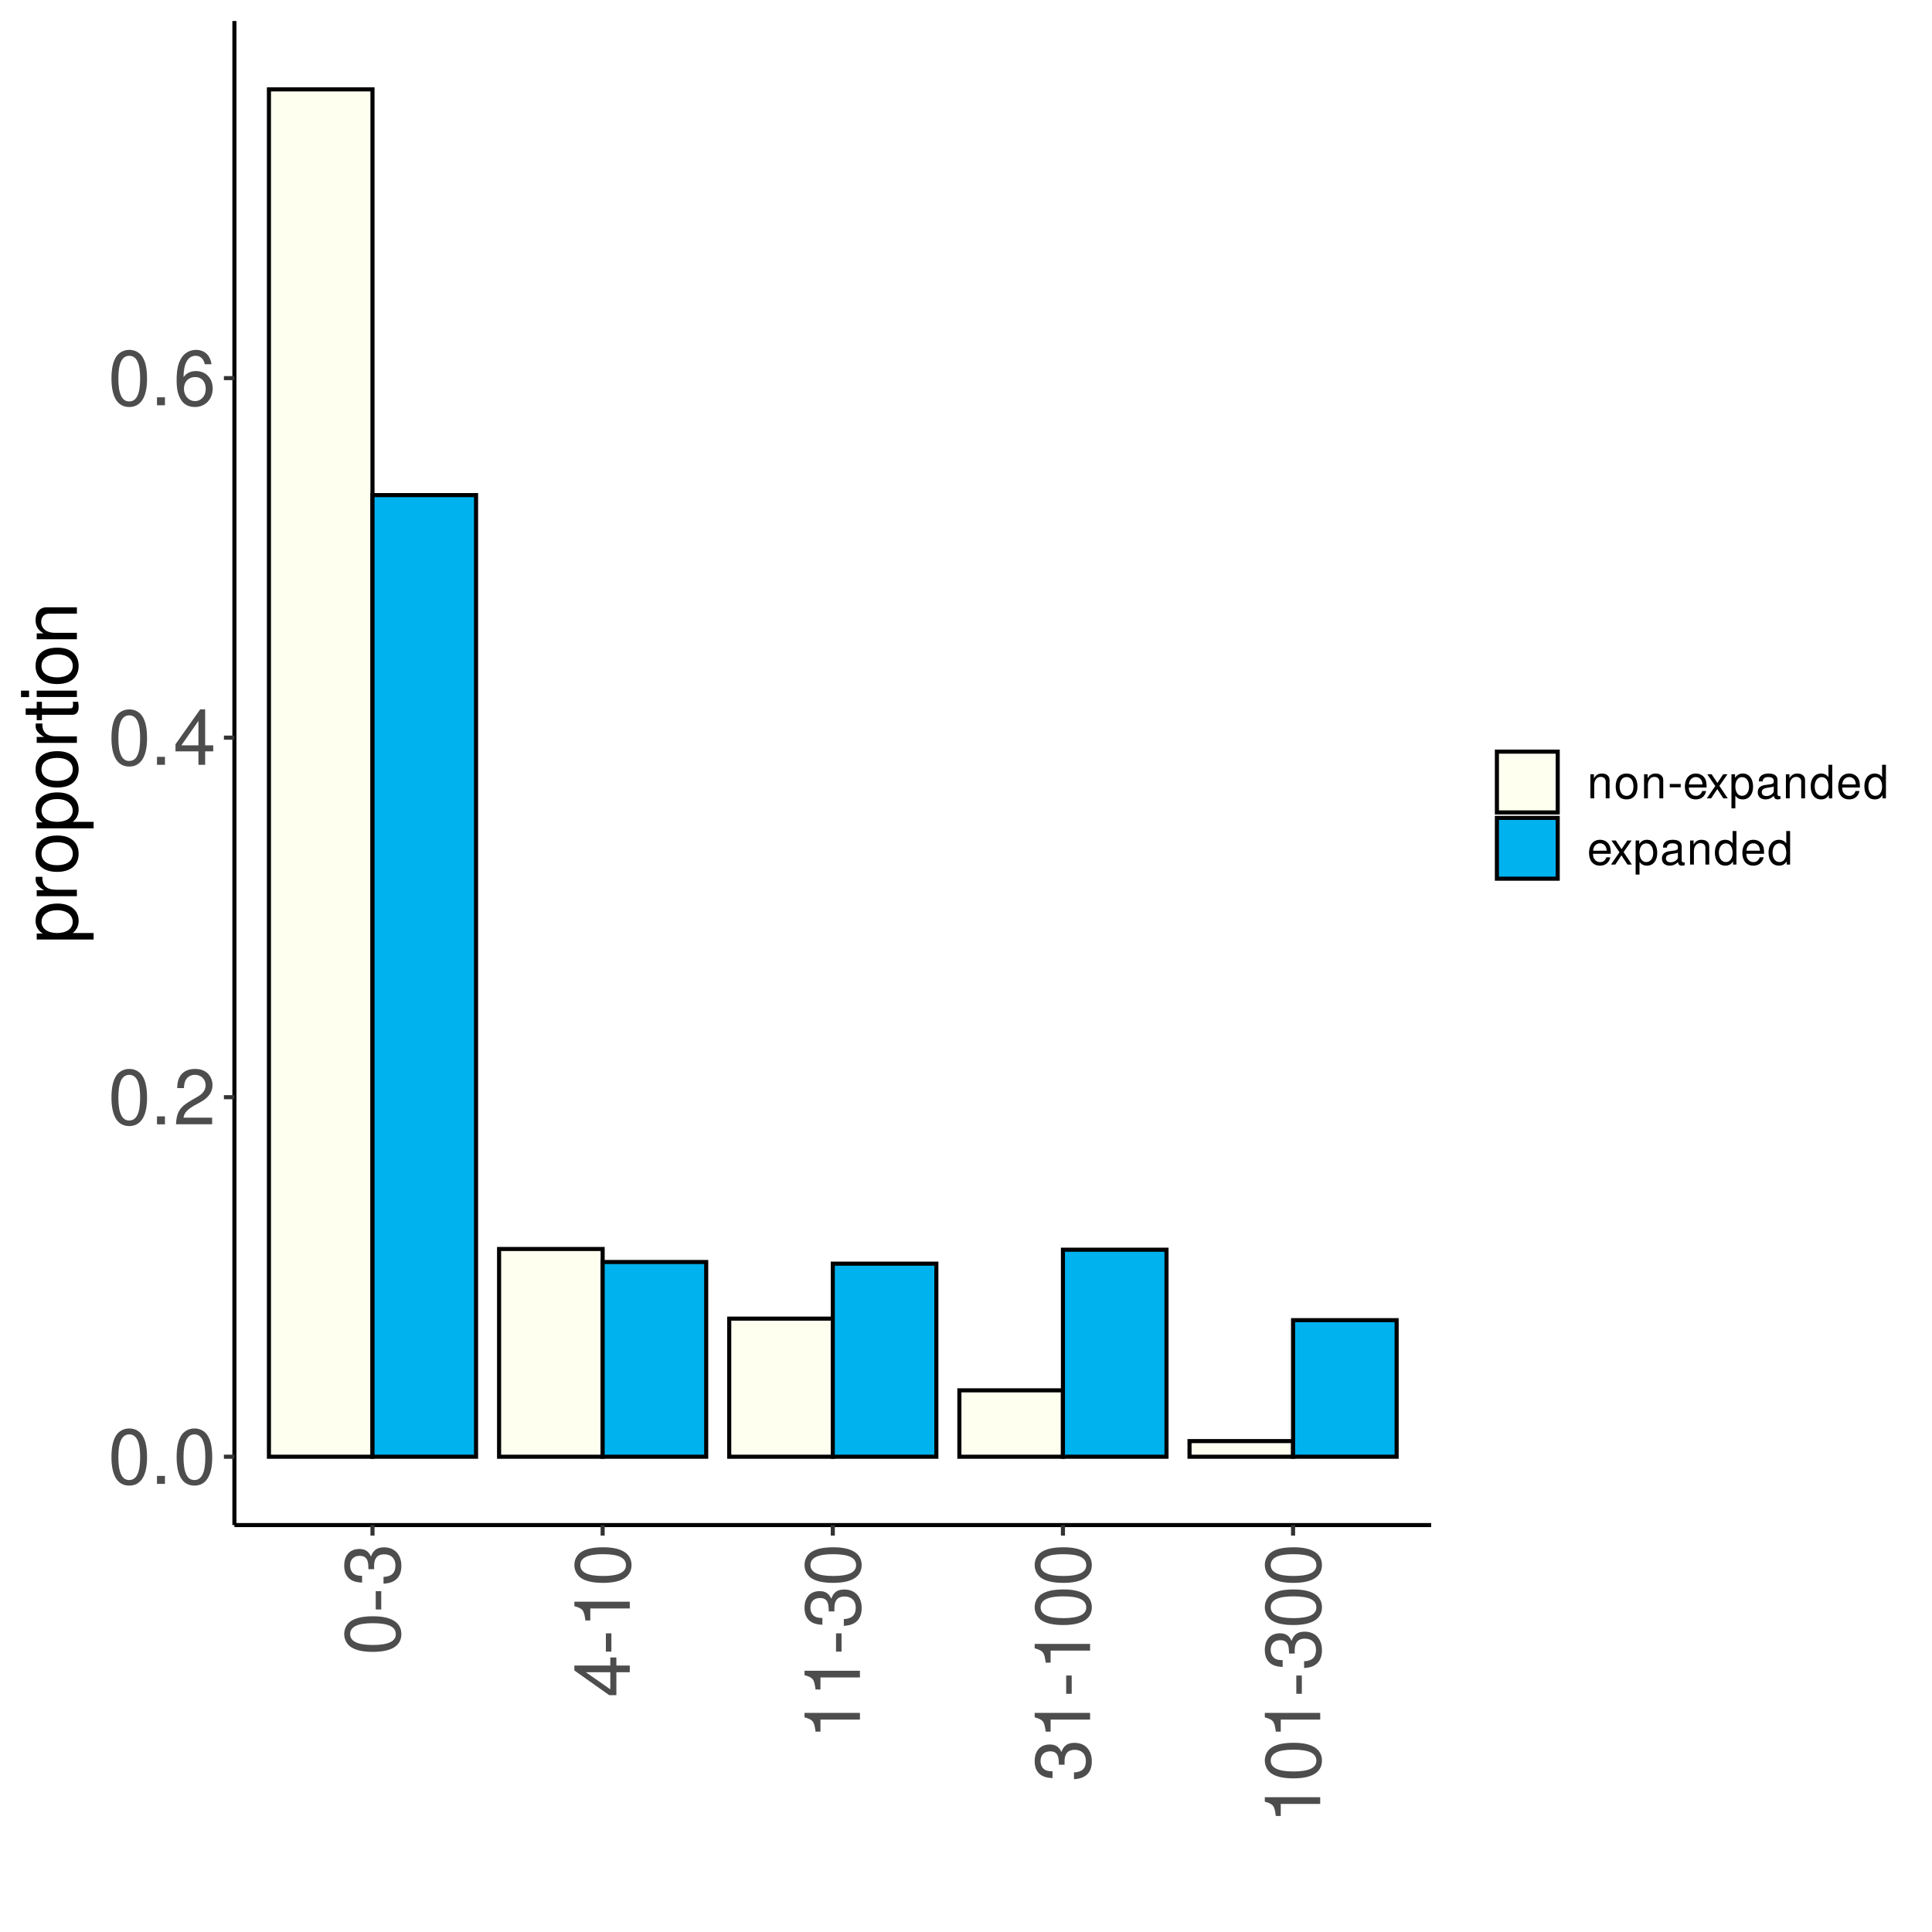
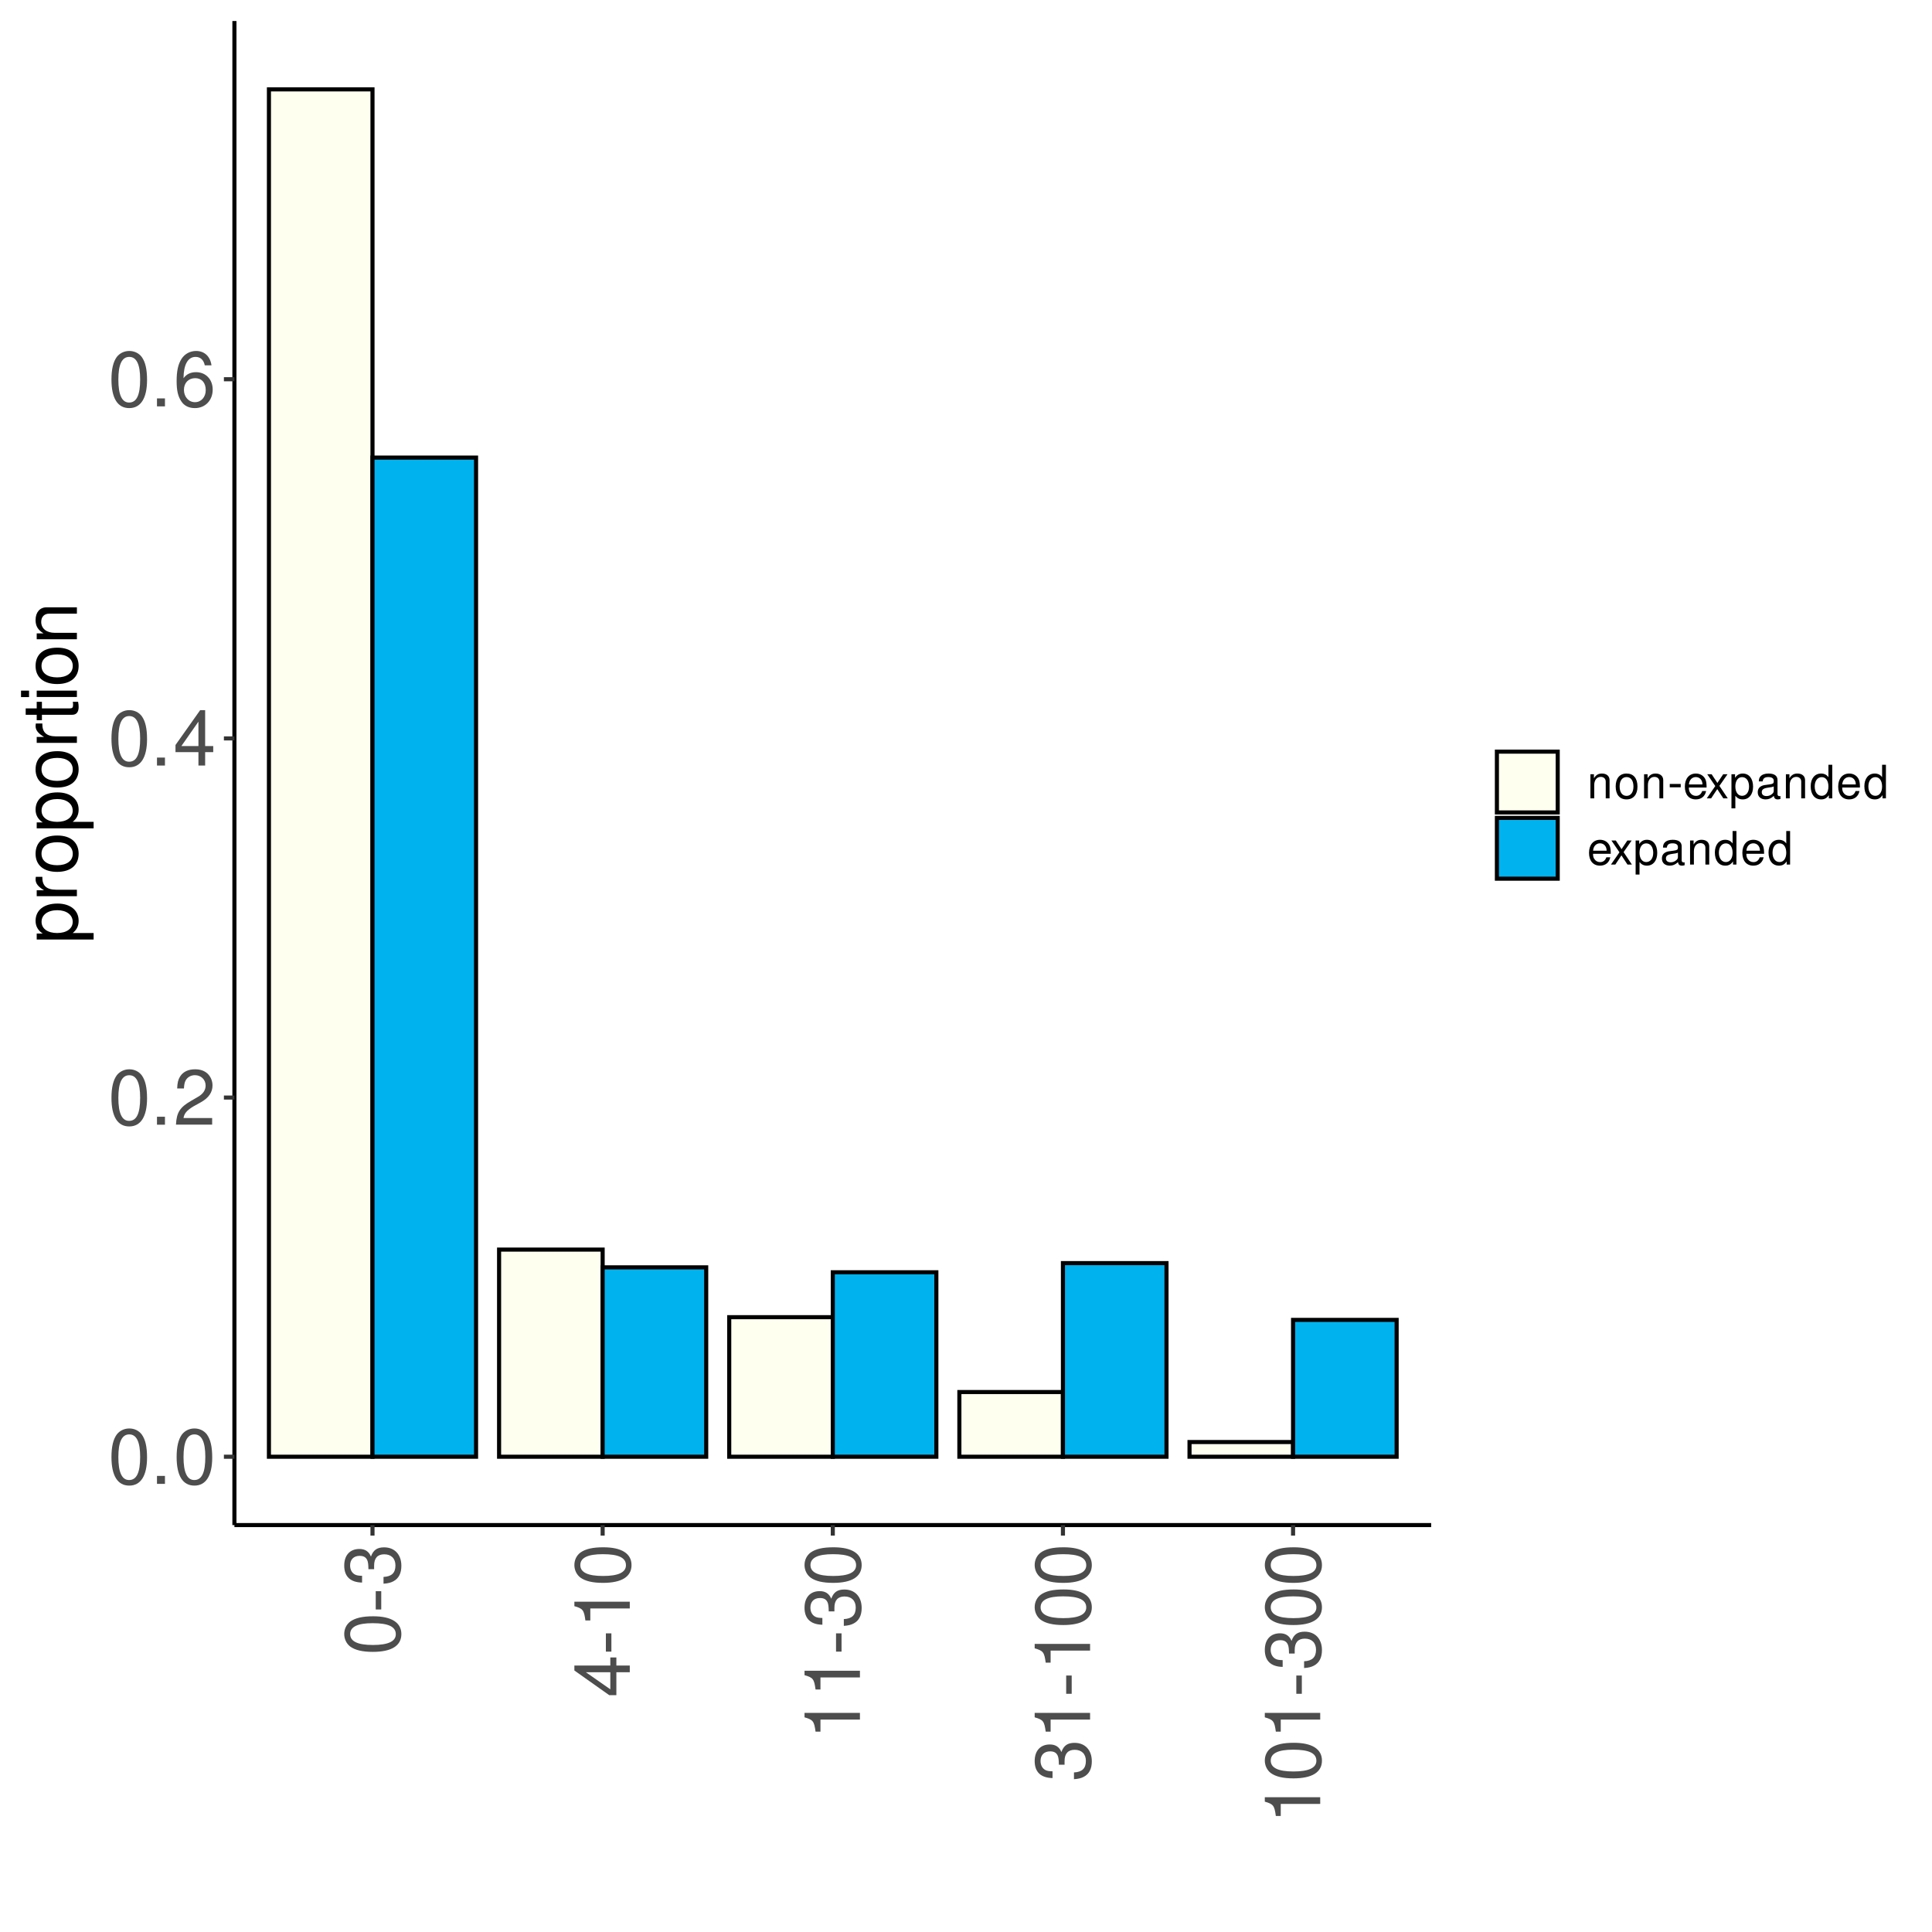
<svg xmlns="http://www.w3.org/2000/svg" xmlns:xlink="http://www.w3.org/1999/xlink" width="504pt" height="504pt" viewBox="0 0 504 504" version="1.1">
  <defs>
    <g>
      <symbol overflow="visible" id="glyph0-0">
        <path style="stroke:none;" d="" />
      </symbol>
      <symbol overflow="visible" id="glyph0-1">
        <path style="stroke:none;" d="M 5.5 -14.453 C 4.188 -14.453 2.984 -13.859 2.234 -12.875 C 1.312 -11.594 0.859 -9.688 0.859 -7 C 0.859 -2.125 2.453 0.453 5.5 0.453 C 8.5 0.453 10.141 -2.125 10.141 -6.875 C 10.141 -9.688 9.703 -11.562 8.766 -12.875 C 8.016 -13.875 6.844 -14.453 5.5 -14.453 Z M 5.5 -12.906 C 7.406 -12.906 8.344 -10.953 8.344 -7.047 C 8.344 -2.922 7.422 -1 5.453 -1 C 3.594 -1 2.656 -3 2.656 -6.984 C 2.656 -10.953 3.594 -12.906 5.5 -12.906 Z M 5.5 -12.906 " />
      </symbol>
      <symbol overflow="visible" id="glyph0-2">
        <path style="stroke:none;" d="M 3.812 -2.078 L 1.734 -2.078 L 1.734 0 L 3.812 0 Z M 3.812 -2.078 " />
      </symbol>
      <symbol overflow="visible" id="glyph0-3">
        <path style="stroke:none;" d="M 10.125 -1.734 L 2.656 -1.734 C 2.844 -2.938 3.484 -3.703 5.219 -4.766 L 7.219 -5.875 C 9.203 -6.984 10.219 -8.453 10.219 -10.234 C 10.219 -11.438 9.734 -12.562 8.906 -13.344 C 8.062 -14.094 7.016 -14.453 5.688 -14.453 C 3.875 -14.453 2.547 -13.812 1.766 -12.578 C 1.266 -11.812 1.047 -10.922 1 -9.453 L 2.766 -9.453 C 2.812 -10.438 2.938 -11.016 3.188 -11.5 C 3.641 -12.375 4.562 -12.922 5.625 -12.922 C 7.219 -12.922 8.422 -11.766 8.422 -10.203 C 8.422 -9.047 7.766 -8.047 6.5 -7.312 L 4.656 -6.234 C 1.703 -4.547 0.844 -3.188 0.688 -0.016 L 10.125 -0.016 Z M 10.125 -1.734 " />
      </symbol>
      <symbol overflow="visible" id="glyph0-4">
        <path style="stroke:none;" d="M 6.547 -3.5 L 6.547 0 L 8.297 0 L 8.297 -3.5 L 10.406 -3.5 L 10.406 -5.078 L 8.297 -5.078 L 8.297 -14.453 L 7 -14.453 L 0.562 -5.359 L 0.562 -3.5 Z M 6.547 -5.078 L 2.094 -5.078 L 6.547 -11.453 Z M 6.547 -5.078 " />
      </symbol>
      <symbol overflow="visible" id="glyph0-5">
        <path style="stroke:none;" d="M 9.953 -10.703 C 9.625 -13.062 8.094 -14.453 5.938 -14.453 C 4.375 -14.453 2.984 -13.703 2.141 -12.406 C 1.234 -10.984 0.859 -9.219 0.859 -6.594 C 0.859 -4.156 1.203 -2.625 2.062 -1.344 C 2.812 -0.156 4.062 0.453 5.625 0.453 C 8.312 0.453 10.266 -1.562 10.266 -4.375 C 10.266 -7.047 8.453 -8.922 5.922 -8.922 C 4.516 -8.922 3.422 -8.406 2.656 -7.344 C 2.688 -10.922 3.797 -12.906 5.812 -12.906 C 7.062 -12.906 7.922 -12.094 8.203 -10.703 Z M 5.703 -7.359 C 7.406 -7.359 8.453 -6.156 8.453 -4.234 C 8.453 -2.422 7.266 -1.094 5.641 -1.094 C 4 -1.094 2.766 -2.484 2.766 -4.312 C 2.766 -6.125 3.953 -7.359 5.703 -7.359 Z M 5.703 -7.359 " />
      </symbol>
      <symbol overflow="visible" id="glyph1-0">
        <path style="stroke:none;" d="" />
      </symbol>
      <symbol overflow="visible" id="glyph1-1">
        <path style="stroke:none;" d="M -14.453 -5.5 C -14.453 -4.188 -13.859 -2.984 -12.875 -2.234 C -11.594 -1.312 -9.688 -0.859 -7 -0.859 C -2.125 -0.859 0.453 -2.453 0.453 -5.5 C 0.453 -8.5 -2.125 -10.141 -6.875 -10.141 C -9.688 -10.141 -11.562 -9.703 -12.875 -8.766 C -13.875 -8.016 -14.453 -6.844 -14.453 -5.5 Z M -12.906 -5.5 C -12.906 -7.406 -10.953 -8.344 -7.047 -8.344 C -2.922 -8.344 -1 -7.422 -1 -5.453 C -1 -3.594 -3 -2.656 -6.984 -2.656 C -10.953 -2.656 -12.906 -3.594 -12.906 -5.5 Z M -12.906 -5.5 " />
      </symbol>
      <symbol overflow="visible" id="glyph1-2">
        <path style="stroke:none;" d="M -6.234 -5.688 L -6.234 -0.922 L -4.797 -0.922 L -4.797 -5.688 Z M -6.234 -5.688 " />
      </symbol>
      <symbol overflow="visible" id="glyph1-3">
        <path style="stroke:none;" d="M -6.656 -4.422 L -6.656 -5.375 C -6.656 -7.297 -5.766 -8.312 -4.016 -8.312 C -2.203 -8.312 -1.094 -7.219 -1.094 -5.406 C -1.094 -3.453 -2.078 -2.516 -4.203 -2.406 L -4.203 -0.641 C -3.047 -0.719 -2.281 -0.922 -1.641 -1.266 C -0.234 -2 0.453 -3.375 0.453 -5.312 C 0.453 -8.234 -1.297 -10.125 -4.047 -10.125 C -5.875 -10.125 -6.875 -9.422 -7.484 -7.719 C -8.016 -9.047 -9.016 -9.703 -10.484 -9.703 C -12.953 -9.703 -14.453 -8.078 -14.453 -5.375 C -14.453 -2.516 -12.859 -1 -9.797 -0.938 L -9.797 -2.703 C -10.688 -2.719 -11.188 -2.797 -11.625 -3.016 C -12.438 -3.422 -12.922 -4.297 -12.922 -5.406 C -12.922 -6.953 -11.984 -7.906 -10.422 -7.906 C -9.406 -7.906 -8.781 -7.547 -8.438 -6.766 C -8.234 -6.281 -8.156 -5.641 -8.141 -4.422 Z M -6.656 -4.422 " />
      </symbol>
      <symbol overflow="visible" id="glyph1-4">
        <path style="stroke:none;" d="M -3.5 -6.547 L 0 -6.547 L 0 -8.297 L -3.5 -8.297 L -3.5 -10.406 L -5.078 -10.406 L -5.078 -8.297 L -14.453 -8.297 L -14.453 -7 L -5.359 -0.562 L -3.5 -0.562 Z M -5.078 -6.547 L -5.078 -2.094 L -11.453 -6.547 Z M -5.078 -6.547 " />
      </symbol>
      <symbol overflow="visible" id="glyph1-5">
        <path style="stroke:none;" d="M -10.297 -5.188 L 0 -5.188 L 0 -6.938 L -14.453 -6.938 L -14.453 -5.781 C -12.234 -5.156 -11.938 -4.766 -11.578 -2.047 L -10.297 -2.047 Z M -10.297 -5.188 " />
      </symbol>
      <symbol overflow="visible" id="glyph1-6">
        <path style="stroke:none;" d="M 4.359 -1.078 L 4.359 -2.766 L -1.094 -2.766 C -0.016 -3.641 0.453 -4.625 0.453 -5.984 C 0.453 -8.703 -1.719 -10.453 -5.062 -10.453 C -8.578 -10.453 -10.781 -8.734 -10.781 -5.953 C -10.781 -4.547 -10.141 -3.406 -8.906 -2.625 L -10.484 -2.625 L -10.484 -1.078 Z M -9.219 -5.688 C -9.219 -7.516 -7.594 -8.719 -5.094 -8.719 C -2.719 -8.719 -1.094 -7.5 -1.094 -5.688 C -1.094 -3.906 -2.703 -2.766 -5.156 -2.766 C -7.625 -2.766 -9.219 -3.906 -9.219 -5.688 Z M -9.219 -5.688 " />
      </symbol>
      <symbol overflow="visible" id="glyph1-7">
        <path style="stroke:none;" d="M -10.484 -1.375 L 0 -1.375 L 0 -3.062 L -5.438 -3.062 C -7.953 -3.078 -9.078 -4.125 -9.016 -6.422 L -10.719 -6.422 C -10.766 -6.141 -10.781 -5.984 -10.781 -5.781 C -10.781 -4.703 -10.141 -3.875 -8.578 -2.922 L -10.484 -2.922 Z M -10.484 -1.375 " />
      </symbol>
      <symbol overflow="visible" id="glyph1-8">
        <path style="stroke:none;" d="M -10.781 -5.438 C -10.781 -2.484 -8.688 -0.719 -5.156 -0.719 C -1.625 -0.719 0.453 -2.484 0.453 -5.453 C 0.453 -8.422 -1.641 -10.203 -5.078 -10.203 C -8.719 -10.203 -10.781 -8.484 -10.781 -5.438 Z M -9.234 -5.453 C -9.234 -7.344 -7.703 -8.453 -5.094 -8.453 C -2.625 -8.453 -1.078 -7.297 -1.078 -5.453 C -1.078 -3.594 -2.625 -2.453 -5.156 -2.453 C -7.703 -2.453 -9.234 -3.594 -9.234 -5.453 Z M -9.234 -5.453 " />
      </symbol>
      <symbol overflow="visible" id="glyph1-9">
        <path style="stroke:none;" d="M -10.484 -5.078 L -10.484 -3.359 L -13.359 -3.359 L -13.359 -1.703 L -10.484 -1.703 L -10.484 -0.281 L -9.125 -0.281 L -9.125 -1.703 L -1.203 -1.703 C -0.125 -1.703 0.453 -2.422 0.453 -3.719 C 0.453 -4.156 0.422 -4.516 0.312 -5.078 L -1.078 -5.078 C -1.016 -4.844 -1 -4.625 -1 -4.281 C -1 -3.562 -1.203 -3.359 -1.938 -3.359 L -9.125 -3.359 L -9.125 -5.078 Z M -10.484 -5.078 " />
      </symbol>
      <symbol overflow="visible" id="glyph1-10">
        <path style="stroke:none;" d="M -10.484 -3 L -10.484 -1.344 L 0 -1.344 L 0 -3 Z M -14.578 -3 L -14.578 -1.312 L -12.484 -1.312 L -12.484 -3 Z M -14.578 -3 " />
      </symbol>
      <symbol overflow="visible" id="glyph1-11">
        <path style="stroke:none;" d="M -10.484 -1.406 L 0 -1.406 L 0 -3.078 L -5.781 -3.078 C -7.922 -3.078 -9.312 -4.203 -9.312 -5.922 C -9.312 -7.234 -8.516 -8.078 -7.266 -8.078 L 0 -8.078 L 0 -9.734 L -7.922 -9.734 C -9.656 -9.734 -10.781 -8.438 -10.781 -6.422 C -10.781 -4.859 -10.188 -3.859 -8.719 -2.938 L -10.484 -2.938 Z M -10.484 -1.406 " />
      </symbol>
      <symbol overflow="visible" id="glyph2-0">
        <path style="stroke:none;" d="" />
      </symbol>
      <symbol overflow="visible" id="glyph2-1">
        <path style="stroke:none;" d="M 0.844 -6.281 L 0.844 0 L 1.844 0 L 1.844 -3.469 C 1.844 -4.75 2.516 -5.594 3.547 -5.594 C 4.344 -5.594 4.844 -5.109 4.844 -4.359 L 4.844 0 L 5.844 0 L 5.844 -4.75 C 5.844 -5.797 5.062 -6.469 3.859 -6.469 C 2.922 -6.469 2.312 -6.109 1.766 -5.234 L 1.766 -6.281 Z M 0.844 -6.281 " />
      </symbol>
      <symbol overflow="visible" id="glyph2-2">
        <path style="stroke:none;" d="M 3.266 -6.469 C 1.484 -6.469 0.438 -5.203 0.438 -3.094 C 0.438 -0.969 1.484 0.281 3.281 0.281 C 5.047 0.281 6.125 -0.984 6.125 -3.047 C 6.125 -5.234 5.094 -6.469 3.266 -6.469 Z M 3.281 -5.547 C 4.406 -5.547 5.078 -4.625 5.078 -3.062 C 5.078 -1.578 4.375 -0.641 3.281 -0.641 C 2.156 -0.641 1.469 -1.578 1.469 -3.094 C 1.469 -4.625 2.156 -5.547 3.281 -5.547 Z M 3.281 -5.547 " />
      </symbol>
      <symbol overflow="visible" id="glyph2-3">
        <path style="stroke:none;" d="M 3.406 -3.75 L 0.547 -3.75 L 0.547 -2.875 L 3.406 -2.875 Z M 3.406 -3.75 " />
      </symbol>
      <symbol overflow="visible" id="glyph2-4">
        <path style="stroke:none;" d="M 6.156 -2.812 C 6.156 -3.766 6.078 -4.344 5.906 -4.812 C 5.5 -5.844 4.531 -6.469 3.359 -6.469 C 1.609 -6.469 0.484 -5.141 0.484 -3.062 C 0.484 -0.984 1.562 0.281 3.344 0.281 C 4.781 0.281 5.766 -0.547 6.031 -1.906 L 5.016 -1.906 C 4.734 -1.078 4.172 -0.641 3.375 -0.641 C 2.734 -0.641 2.203 -0.938 1.859 -1.469 C 1.625 -1.828 1.531 -2.188 1.531 -2.812 Z M 1.547 -3.625 C 1.625 -4.781 2.344 -5.547 3.344 -5.547 C 4.375 -5.547 5.078 -4.75 5.078 -3.625 Z M 1.547 -3.625 " />
      </symbol>
      <symbol overflow="visible" id="glyph2-5">
        <path style="stroke:none;" d="M 3.5 -3.25 L 5.609 -6.281 L 4.484 -6.281 L 2.969 -4.016 L 1.469 -6.281 L 0.328 -6.281 L 2.422 -3.203 L 0.203 0 L 1.344 0 L 2.938 -2.406 L 4.516 0 L 5.672 0 Z M 3.5 -3.25 " />
      </symbol>
      <symbol overflow="visible" id="glyph2-6">
        <path style="stroke:none;" d="M 0.641 2.609 L 1.656 2.609 L 1.656 -0.656 C 2.188 -0.016 2.766 0.281 3.594 0.281 C 5.219 0.281 6.281 -1.031 6.281 -3.031 C 6.281 -5.141 5.25 -6.469 3.578 -6.469 C 2.719 -6.469 2.047 -6.078 1.578 -5.344 L 1.578 -6.281 L 0.641 -6.281 Z M 3.406 -5.531 C 4.516 -5.531 5.234 -4.562 5.234 -3.062 C 5.234 -1.625 4.5 -0.656 3.406 -0.656 C 2.344 -0.656 1.656 -1.625 1.656 -3.094 C 1.656 -4.578 2.344 -5.531 3.406 -5.531 Z M 3.406 -5.531 " />
      </symbol>
      <symbol overflow="visible" id="glyph2-7">
        <path style="stroke:none;" d="M 6.422 -0.594 C 6.312 -0.562 6.266 -0.562 6.203 -0.562 C 5.859 -0.562 5.656 -0.75 5.656 -1.062 L 5.656 -4.75 C 5.656 -5.875 4.844 -6.469 3.297 -6.469 C 2.375 -6.469 1.641 -6.203 1.219 -5.734 C 0.922 -5.406 0.797 -5.047 0.781 -4.422 L 1.781 -4.422 C 1.875 -5.203 2.328 -5.547 3.266 -5.547 C 4.172 -5.547 4.672 -5.203 4.672 -4.609 L 4.672 -4.344 C 4.656 -3.906 4.438 -3.75 3.625 -3.641 C 2.203 -3.469 1.984 -3.422 1.609 -3.266 C 0.875 -2.953 0.5 -2.406 0.5 -1.578 C 0.5 -0.438 1.297 0.281 2.562 0.281 C 3.359 0.281 4 0 4.703 -0.641 C 4.781 0 5.094 0.281 5.734 0.281 C 5.953 0.281 6.078 0.25 6.422 0.172 Z M 4.672 -1.984 C 4.672 -1.641 4.578 -1.438 4.266 -1.156 C 3.859 -0.797 3.375 -0.594 2.781 -0.594 C 2 -0.594 1.547 -0.969 1.547 -1.609 C 1.547 -2.266 1.984 -2.609 3.062 -2.766 C 4.125 -2.906 4.328 -2.953 4.672 -3.109 Z M 4.672 -1.984 " />
      </symbol>
      <symbol overflow="visible" id="glyph2-8">
        <path style="stroke:none;" d="M 5.938 -8.75 L 4.938 -8.75 L 4.938 -5.5 C 4.531 -6.125 3.859 -6.469 3.016 -6.469 C 1.375 -6.469 0.312 -5.156 0.312 -3.156 C 0.312 -1.031 1.344 0.281 3.047 0.281 C 3.906 0.281 4.516 -0.047 5.047 -0.828 L 5.047 0 L 5.938 0 Z M 3.188 -5.531 C 4.266 -5.531 4.938 -4.578 4.938 -3.078 C 4.938 -1.625 4.25 -0.656 3.188 -0.656 C 2.094 -0.656 1.359 -1.625 1.359 -3.094 C 1.359 -4.562 2.094 -5.531 3.188 -5.531 Z M 3.188 -5.531 " />
      </symbol>
    </g>
    <clipPath id="clip1">
      <path d="M 61.152 5.48 L 373.352 5.48 L 373.352 397.852 L 61.152 397.852 Z M 61.152 5.48 " />
    </clipPath>
  </defs>
-   <g id="surface2232">
+   <g id="surface2977">
    <rect x="0" y="0" width="504" height="504" style="fill:rgb(100%,100%,100%);fill-opacity:1;stroke:none;" />
    <rect x="0" y="0" width="504" height="504" style="fill:rgb(100%,100%,100%);fill-opacity:1;stroke:none;" />
    <path style="fill:none;stroke-width:1.067;stroke-linecap:round;stroke-linejoin:round;stroke:rgb(100%,100%,100%);stroke-opacity:1;stroke-miterlimit:10;" d="M 0 504 L 504 504 L 504 0 L 0 0 Z M 0 504 " />
    <g clip-path="url(#clip1)" clip-rule="nonzero">
      <path style=" stroke:none;fill-rule:nonzero;fill:rgb(100%,100%,100%);fill-opacity:1;" d="M 61.152 397.848 L 373.352 397.848 L 373.352 5.477 L 61.152 5.477 Z M 61.152 397.848 " />
    </g>
    <path style="fill-rule:nonzero;fill:rgb(100%,100%,94.118%);fill-opacity:1;stroke-width:1.067;stroke-linecap:square;stroke-linejoin:miter;stroke:rgb(0%,0%,0%);stroke-opacity:1;stroke-miterlimit:10;" d="M 70.156 380.016 L 97.172 380.016 L 97.172 23.316 L 70.156 23.316 Z M 70.156 380.016 " />
-     <path style="fill-rule:nonzero;fill:rgb(100%,100%,94.118%);fill-opacity:1;stroke-width:1.067;stroke-linecap:square;stroke-linejoin:miter;stroke:rgb(0%,0%,0%);stroke-opacity:1;stroke-miterlimit:10;" d="M 130.195 380.016 L 157.211 380.016 L 157.211 325.824 L 130.195 325.824 Z M 130.195 380.016 " />
-     <path style="fill-rule:nonzero;fill:rgb(100%,100%,94.118%);fill-opacity:1;stroke-width:1.067;stroke-linecap:square;stroke-linejoin:miter;stroke:rgb(0%,0%,0%);stroke-opacity:1;stroke-miterlimit:10;" d="M 190.234 380.016 L 217.25 380.016 L 217.25 343.988 L 190.234 343.988 Z M 190.234 380.016 " />
-     <path style="fill-rule:nonzero;fill:rgb(100%,100%,94.118%);fill-opacity:1;stroke-width:1.067;stroke-linecap:square;stroke-linejoin:miter;stroke:rgb(0%,0%,0%);stroke-opacity:1;stroke-miterlimit:10;" d="M 250.27 380.016 L 277.285 380.016 L 277.285 362.695 L 250.27 362.695 Z M 250.27 380.016 " />
-     <path style="fill-rule:nonzero;fill:rgb(100%,100%,94.118%);fill-opacity:1;stroke-width:1.067;stroke-linecap:square;stroke-linejoin:miter;stroke:rgb(0%,0%,0%);stroke-opacity:1;stroke-miterlimit:10;" d="M 310.309 380.016 L 337.324 380.016 L 337.324 375.938 L 310.309 375.938 Z M 310.309 380.016 " />
-     <path style="fill-rule:nonzero;fill:rgb(0%,69.804%,93.333%);fill-opacity:1;stroke-width:1.067;stroke-linecap:square;stroke-linejoin:miter;stroke:rgb(0%,0%,0%);stroke-opacity:1;stroke-miterlimit:10;" d="M 97.172 380.016 L 124.188 380.016 L 124.188 129.156 L 97.172 129.156 Z M 97.172 380.016 " />
-     <path style="fill-rule:nonzero;fill:rgb(0%,69.804%,93.333%);fill-opacity:1;stroke-width:1.067;stroke-linecap:square;stroke-linejoin:miter;stroke:rgb(0%,0%,0%);stroke-opacity:1;stroke-miterlimit:10;" d="M 157.211 380.016 L 184.227 380.016 L 184.227 329.219 L 157.211 329.219 Z M 157.211 380.016 " />
-     <path style="fill-rule:nonzero;fill:rgb(0%,69.804%,93.333%);fill-opacity:1;stroke-width:1.067;stroke-linecap:square;stroke-linejoin:miter;stroke:rgb(0%,0%,0%);stroke-opacity:1;stroke-miterlimit:10;" d="M 217.25 380.016 L 244.266 380.016 L 244.266 329.652 L 217.25 329.652 Z M 217.25 380.016 " />
-     <path style="fill-rule:nonzero;fill:rgb(0%,69.804%,93.333%);fill-opacity:1;stroke-width:1.067;stroke-linecap:square;stroke-linejoin:miter;stroke:rgb(0%,0%,0%);stroke-opacity:1;stroke-miterlimit:10;" d="M 277.289 380.016 L 304.305 380.016 L 304.305 326.012 L 277.289 326.012 Z M 277.289 380.016 " />
-     <path style="fill-rule:nonzero;fill:rgb(0%,69.804%,93.333%);fill-opacity:1;stroke-width:1.067;stroke-linecap:square;stroke-linejoin:miter;stroke:rgb(0%,0%,0%);stroke-opacity:1;stroke-miterlimit:10;" d="M 337.324 380.016 L 364.34 380.016 L 364.34 344.391 L 337.324 344.391 Z M 337.324 380.016 " />
+     <path style="fill-rule:nonzero;fill:rgb(100%,100%,94.118%);fill-opacity:1;stroke-width:1.067;stroke-linecap:square;stroke-linejoin:miter;stroke:rgb(0%,0%,0%);stroke-opacity:1;stroke-miterlimit:10;" d="M 130.195 380.016 L 157.211 380.016 L 157.211 325.98 L 130.195 325.98 Z M 130.195 380.016 " />
+     <path style="fill-rule:nonzero;fill:rgb(100%,100%,94.118%);fill-opacity:1;stroke-width:1.067;stroke-linecap:square;stroke-linejoin:miter;stroke:rgb(0%,0%,0%);stroke-opacity:1;stroke-miterlimit:10;" d="M 190.234 380.016 L 217.25 380.016 L 217.25 343.613 L 190.234 343.613 Z M 190.234 380.016 " />
+     <path style="fill-rule:nonzero;fill:rgb(100%,100%,94.118%);fill-opacity:1;stroke-width:1.067;stroke-linecap:square;stroke-linejoin:miter;stroke:rgb(0%,0%,0%);stroke-opacity:1;stroke-miterlimit:10;" d="M 250.27 380.016 L 277.285 380.016 L 277.285 363.141 L 250.27 363.141 Z M 250.27 380.016 " />
+     <path style="fill-rule:nonzero;fill:rgb(100%,100%,94.118%);fill-opacity:1;stroke-width:1.067;stroke-linecap:square;stroke-linejoin:miter;stroke:rgb(0%,0%,0%);stroke-opacity:1;stroke-miterlimit:10;" d="M 310.309 380.016 L 337.324 380.016 L 337.324 376.184 L 310.309 376.184 Z M 310.309 380.016 " />
+     <path style="fill-rule:nonzero;fill:rgb(0%,69.804%,93.333%);fill-opacity:1;stroke-width:1.067;stroke-linecap:square;stroke-linejoin:miter;stroke:rgb(0%,0%,0%);stroke-opacity:1;stroke-miterlimit:10;" d="M 97.172 380.016 L 124.188 380.016 L 124.188 119.371 L 97.172 119.371 Z M 97.172 380.016 " />
+     <path style="fill-rule:nonzero;fill:rgb(0%,69.804%,93.333%);fill-opacity:1;stroke-width:1.067;stroke-linecap:square;stroke-linejoin:miter;stroke:rgb(0%,0%,0%);stroke-opacity:1;stroke-miterlimit:10;" d="M 157.211 380.016 L 184.227 380.016 L 184.227 330.609 L 157.211 330.609 Z M 157.211 380.016 " />
+     <path style="fill-rule:nonzero;fill:rgb(0%,69.804%,93.333%);fill-opacity:1;stroke-width:1.067;stroke-linecap:square;stroke-linejoin:miter;stroke:rgb(0%,0%,0%);stroke-opacity:1;stroke-miterlimit:10;" d="M 217.25 380.016 L 244.266 380.016 L 244.266 331.898 L 217.25 331.898 Z M 217.25 380.016 " />
+     <path style="fill-rule:nonzero;fill:rgb(0%,69.804%,93.333%);fill-opacity:1;stroke-width:1.067;stroke-linecap:square;stroke-linejoin:miter;stroke:rgb(0%,0%,0%);stroke-opacity:1;stroke-miterlimit:10;" d="M 277.289 380.016 L 304.305 380.016 L 304.305 329.508 L 277.289 329.508 Z M 277.289 380.016 " />
+     <path style="fill-rule:nonzero;fill:rgb(0%,69.804%,93.333%);fill-opacity:1;stroke-width:1.067;stroke-linecap:square;stroke-linejoin:miter;stroke:rgb(0%,0%,0%);stroke-opacity:1;stroke-miterlimit:10;" d="M 337.324 380.016 L 364.34 380.016 L 364.34 344.32 L 337.324 344.32 Z M 337.324 380.016 " />
    <path style="fill:none;stroke-width:1.067;stroke-linecap:butt;stroke-linejoin:round;stroke:rgb(0%,0%,0%);stroke-opacity:1;stroke-miterlimit:10;" d="M 61.152 397.848 L 61.152 5.48 " />
    <g style="fill:rgb(30.196%,30.196%,30.196%);fill-opacity:1;">
      <use xlink:href="#glyph0-1" x="28.219" y="387.096" />
      <use xlink:href="#glyph0-2" x="39.219" y="387.096" />
      <use xlink:href="#glyph0-1" x="45.219" y="387.096" />
    </g>
    <g style="fill:rgb(30.196%,30.196%,30.196%);fill-opacity:1;">
-       <use xlink:href="#glyph0-1" x="28.219" y="293.303" />
-       <use xlink:href="#glyph0-2" x="39.219" y="293.303" />
-       <use xlink:href="#glyph0-3" x="45.219" y="293.303" />
-     </g>
-     <g style="fill:rgb(30.196%,30.196%,30.196%);fill-opacity:1;">
-       <use xlink:href="#glyph0-1" x="28.219" y="199.514" />
-       <use xlink:href="#glyph0-2" x="39.219" y="199.514" />
-       <use xlink:href="#glyph0-4" x="45.219" y="199.514" />
-     </g>
-     <g style="fill:rgb(30.196%,30.196%,30.196%);fill-opacity:1;">
-       <use xlink:href="#glyph0-1" x="28.219" y="105.721" />
-       <use xlink:href="#glyph0-2" x="39.219" y="105.721" />
-       <use xlink:href="#glyph0-5" x="45.219" y="105.721" />
+       <use xlink:href="#glyph0-1" x="28.219" y="293.4" />
+       <use xlink:href="#glyph0-2" x="39.219" y="293.4" />
+       <use xlink:href="#glyph0-3" x="45.219" y="293.4" />
+     </g>
+     <g style="fill:rgb(30.196%,30.196%,30.196%);fill-opacity:1;">
+       <use xlink:href="#glyph0-1" x="28.219" y="199.705" />
+       <use xlink:href="#glyph0-2" x="39.219" y="199.705" />
+       <use xlink:href="#glyph0-4" x="45.219" y="199.705" />
+     </g>
+     <g style="fill:rgb(30.196%,30.196%,30.196%);fill-opacity:1;">
+       <use xlink:href="#glyph0-1" x="28.219" y="106.01" />
+       <use xlink:href="#glyph0-2" x="39.219" y="106.01" />
+       <use xlink:href="#glyph0-5" x="45.219" y="106.01" />
    </g>
    <path style="fill:none;stroke-width:1.067;stroke-linecap:butt;stroke-linejoin:round;stroke:rgb(20%,20%,20%);stroke-opacity:1;stroke-miterlimit:10;" d="M 58.41 380.016 L 61.152 380.016 " />
-     <path style="fill:none;stroke-width:1.067;stroke-linecap:butt;stroke-linejoin:round;stroke:rgb(20%,20%,20%);stroke-opacity:1;stroke-miterlimit:10;" d="M 58.41 286.223 L 61.152 286.223 " />
-     <path style="fill:none;stroke-width:1.067;stroke-linecap:butt;stroke-linejoin:round;stroke:rgb(20%,20%,20%);stroke-opacity:1;stroke-miterlimit:10;" d="M 58.41 192.434 L 61.152 192.434 " />
-     <path style="fill:none;stroke-width:1.067;stroke-linecap:butt;stroke-linejoin:round;stroke:rgb(20%,20%,20%);stroke-opacity:1;stroke-miterlimit:10;" d="M 58.41 98.641 L 61.152 98.641 " />
+     <path style="fill:none;stroke-width:1.067;stroke-linecap:butt;stroke-linejoin:round;stroke:rgb(20%,20%,20%);stroke-opacity:1;stroke-miterlimit:10;" d="M 58.41 286.32 L 61.152 286.32 " />
+     <path style="fill:none;stroke-width:1.067;stroke-linecap:butt;stroke-linejoin:round;stroke:rgb(20%,20%,20%);stroke-opacity:1;stroke-miterlimit:10;" d="M 58.41 192.625 L 61.152 192.625 " />
+     <path style="fill:none;stroke-width:1.067;stroke-linecap:butt;stroke-linejoin:round;stroke:rgb(20%,20%,20%);stroke-opacity:1;stroke-miterlimit:10;" d="M 58.41 98.93 L 61.152 98.93 " />
    <path style="fill:none;stroke-width:1.067;stroke-linecap:butt;stroke-linejoin:round;stroke:rgb(0%,0%,0%);stroke-opacity:1;stroke-miterlimit:10;" d="M 61.152 397.848 L 373.348 397.848 " />
    <path style="fill:none;stroke-width:1.067;stroke-linecap:butt;stroke-linejoin:round;stroke:rgb(20%,20%,20%);stroke-opacity:1;stroke-miterlimit:10;" d="M 97.172 400.59 L 97.172 397.848 " />
    <path style="fill:none;stroke-width:1.067;stroke-linecap:butt;stroke-linejoin:round;stroke:rgb(20%,20%,20%);stroke-opacity:1;stroke-miterlimit:10;" d="M 157.211 400.59 L 157.211 397.848 " />
    <path style="fill:none;stroke-width:1.067;stroke-linecap:butt;stroke-linejoin:round;stroke:rgb(20%,20%,20%);stroke-opacity:1;stroke-miterlimit:10;" d="M 217.25 400.59 L 217.25 397.848 " />
    <path style="fill:none;stroke-width:1.067;stroke-linecap:butt;stroke-linejoin:round;stroke:rgb(20%,20%,20%);stroke-opacity:1;stroke-miterlimit:10;" d="M 277.289 400.59 L 277.289 397.848 " />
    <path style="fill:none;stroke-width:1.067;stroke-linecap:butt;stroke-linejoin:round;stroke:rgb(20%,20%,20%);stroke-opacity:1;stroke-miterlimit:10;" d="M 337.324 400.59 L 337.324 397.848 " />
    <g style="fill:rgb(30.196%,30.196%,30.196%);fill-opacity:1;">
      <use xlink:href="#glyph1-1" x="104.252" y="431.781" />
      <use xlink:href="#glyph1-2" x="104.252" y="420.781" />
      <use xlink:href="#glyph1-3" x="104.252" y="413.781" />
    </g>
    <g style="fill:rgb(30.196%,30.196%,30.196%);fill-opacity:1;">
      <use xlink:href="#glyph1-4" x="164.291" y="442.781" />
      <use xlink:href="#glyph1-2" x="164.291" y="431.781" />
      <use xlink:href="#glyph1-5" x="164.291" y="424.781" />
      <use xlink:href="#glyph1-1" x="164.291" y="413.781" />
    </g>
    <g style="fill:rgb(30.196%,30.196%,30.196%);fill-opacity:1;">
      <use xlink:href="#glyph1-5" x="224.33" y="453.781" />
      <use xlink:href="#glyph1-5" x="224.33" y="442.781" />
      <use xlink:href="#glyph1-2" x="224.33" y="431.781" />
      <use xlink:href="#glyph1-3" x="224.33" y="424.781" />
      <use xlink:href="#glyph1-1" x="224.33" y="413.781" />
    </g>
    <g style="fill:rgb(30.196%,30.196%,30.196%);fill-opacity:1;">
      <use xlink:href="#glyph1-3" x="284.369" y="464.781" />
      <use xlink:href="#glyph1-5" x="284.369" y="453.781" />
      <use xlink:href="#glyph1-2" x="284.369" y="442.781" />
      <use xlink:href="#glyph1-5" x="284.369" y="435.781" />
      <use xlink:href="#glyph1-1" x="284.369" y="424.781" />
      <use xlink:href="#glyph1-1" x="284.369" y="413.781" />
    </g>
    <g style="fill:rgb(30.196%,30.196%,30.196%);fill-opacity:1;">
      <use xlink:href="#glyph1-5" x="344.404" y="475.781" />
      <use xlink:href="#glyph1-1" x="344.404" y="464.781" />
      <use xlink:href="#glyph1-5" x="344.404" y="453.781" />
      <use xlink:href="#glyph1-2" x="344.404" y="442.781" />
      <use xlink:href="#glyph1-3" x="344.404" y="435.781" />
      <use xlink:href="#glyph1-1" x="344.404" y="424.781" />
      <use xlink:href="#glyph1-1" x="344.404" y="413.781" />
    </g>
    <g style="fill:rgb(0%,0%,0%);fill-opacity:1;">
      <use xlink:href="#glyph1-6" x="20.061" y="246.164" />
      <use xlink:href="#glyph1-7" x="20.061" y="235.164" />
      <use xlink:href="#glyph1-8" x="20.061" y="228.164" />
      <use xlink:href="#glyph1-6" x="20.061" y="217.164" />
      <use xlink:href="#glyph1-8" x="20.061" y="206.164" />
      <use xlink:href="#glyph1-7" x="20.061" y="195.164" />
      <use xlink:href="#glyph1-9" x="20.061" y="188.164" />
      <use xlink:href="#glyph1-10" x="20.061" y="183.164" />
      <use xlink:href="#glyph1-8" x="20.061" y="179.164" />
      <use xlink:href="#glyph1-11" x="20.061" y="168.164" />
    </g>
    <path style=" stroke:none;fill-rule:nonzero;fill:rgb(100%,100%,100%);fill-opacity:1;" d="M 384.309 235.41 L 498.52 235.41 L 498.52 167.918 L 384.309 167.918 Z M 384.309 235.41 " />
    <path style="fill-rule:nonzero;fill:rgb(100%,100%,94.118%);fill-opacity:1;stroke-width:1.067;stroke-linecap:square;stroke-linejoin:miter;stroke:rgb(0%,0%,0%);stroke-opacity:1;stroke-miterlimit:10;" d="M 390.496 211.941 L 406.359 211.941 L 406.359 196.078 L 390.496 196.078 Z M 390.496 211.941 " />
    <path style="fill-rule:nonzero;fill:rgb(0%,69.804%,93.333%);fill-opacity:1;stroke-width:1.067;stroke-linecap:square;stroke-linejoin:miter;stroke:rgb(0%,0%,0%);stroke-opacity:1;stroke-miterlimit:10;" d="M 390.496 229.223 L 406.359 229.223 L 406.359 213.359 L 390.496 213.359 Z M 390.496 229.223 " />
    <g style="fill:rgb(0%,0%,0%);fill-opacity:1;">
      <use xlink:href="#glyph2-1" x="414.043" y="208.26" />
      <use xlink:href="#glyph2-2" x="421.043" y="208.26" />
      <use xlink:href="#glyph2-1" x="428.043" y="208.26" />
      <use xlink:href="#glyph2-3" x="435.043" y="208.26" />
      <use xlink:href="#glyph2-4" x="439.043" y="208.26" />
      <use xlink:href="#glyph2-5" x="445.043" y="208.26" />
      <use xlink:href="#glyph2-6" x="451.043" y="208.26" />
      <use xlink:href="#glyph2-7" x="458.043" y="208.26" />
      <use xlink:href="#glyph2-1" x="465.043" y="208.26" />
      <use xlink:href="#glyph2-8" x="472.043" y="208.26" />
      <use xlink:href="#glyph2-4" x="479.043" y="208.26" />
      <use xlink:href="#glyph2-8" x="486.043" y="208.26" />
    </g>
    <g style="fill:rgb(0%,0%,0%);fill-opacity:1;">
      <use xlink:href="#glyph2-4" x="414.043" y="225.541" />
      <use xlink:href="#glyph2-5" x="420.043" y="225.541" />
      <use xlink:href="#glyph2-6" x="426.043" y="225.541" />
      <use xlink:href="#glyph2-7" x="433.043" y="225.541" />
      <use xlink:href="#glyph2-1" x="440.043" y="225.541" />
      <use xlink:href="#glyph2-8" x="447.043" y="225.541" />
      <use xlink:href="#glyph2-4" x="454.043" y="225.541" />
      <use xlink:href="#glyph2-8" x="461.043" y="225.541" />
    </g>
  </g>
</svg>
